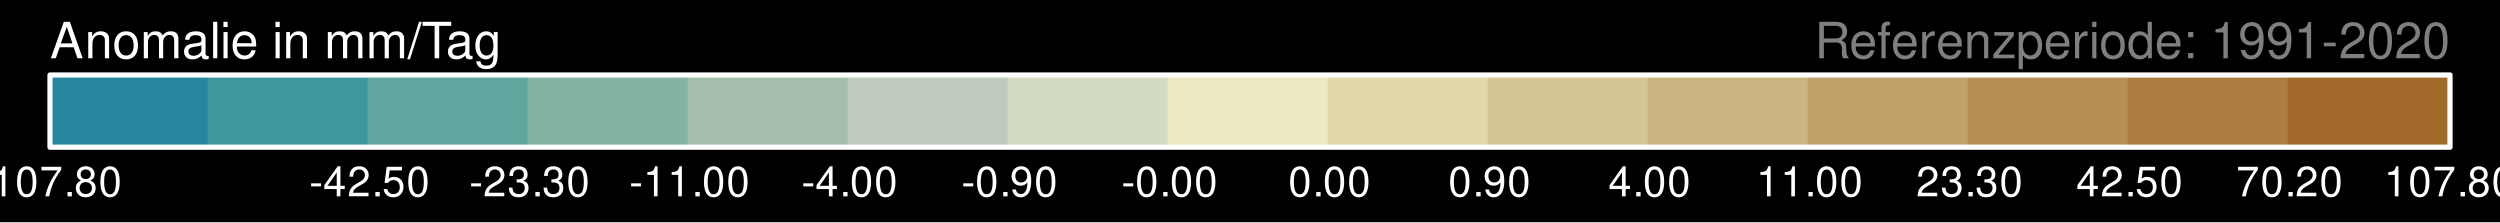
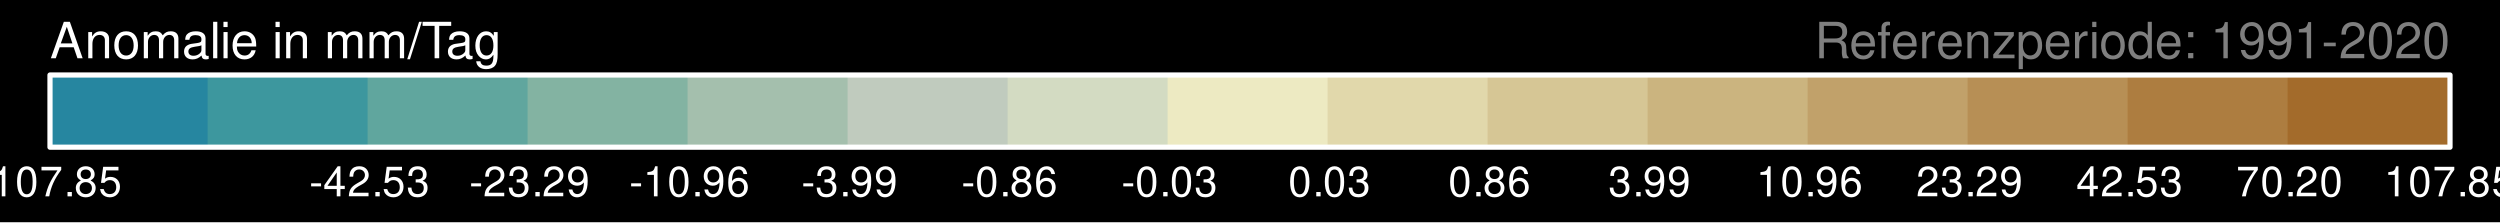
<svg xmlns="http://www.w3.org/2000/svg" xmlns:xlink="http://www.w3.org/1999/xlink" width="720pt" height="64pt" viewBox="0 0 720 64" version="1.1">
  <defs>
    <g>
      <symbol overflow="visible" id="glyph0-0">
        <path style="stroke:none;" d="" />
      </symbol>
      <symbol overflow="visible" id="glyph0-1">
        <path style="stroke:none;" d="M 3.406 -3.75 L 0.547 -3.75 L 0.547 -2.875 L 3.406 -2.875 Z M 3.406 -3.75 " />
      </symbol>
      <symbol overflow="visible" id="glyph0-2">
        <path style="stroke:none;" d="M 3.109 -6.188 L 3.109 0 L 4.156 0 L 4.156 -8.672 L 3.469 -8.672 C 3.094 -7.344 2.859 -7.156 1.219 -6.953 L 1.219 -6.188 Z M 3.109 -6.188 " />
      </symbol>
      <symbol overflow="visible" id="glyph0-3">
        <path style="stroke:none;" d="M 3.297 -8.672 C 2.516 -8.672 1.781 -8.312 1.344 -7.734 C 0.797 -6.953 0.516 -5.812 0.516 -4.203 C 0.516 -1.266 1.469 0.281 3.297 0.281 C 5.094 0.281 6.078 -1.266 6.078 -4.125 C 6.078 -5.812 5.812 -6.938 5.25 -7.734 C 4.812 -8.328 4.109 -8.672 3.297 -8.672 Z M 3.297 -7.734 C 4.438 -7.734 5 -6.578 5 -4.219 C 5 -1.75 4.453 -0.594 3.281 -0.594 C 2.156 -0.594 1.594 -1.797 1.594 -4.188 C 1.594 -6.578 2.156 -7.734 3.297 -7.734 Z M 3.297 -7.734 " />
      </symbol>
      <symbol overflow="visible" id="glyph0-4">
        <path style="stroke:none;" d="M 6.234 -8.516 L 0.547 -8.516 L 0.547 -7.469 L 5.141 -7.469 C 3.125 -4.578 2.297 -2.797 1.656 0 L 2.781 0 C 3.25 -2.719 4.312 -5.062 6.234 -7.625 Z M 6.234 -8.516 " />
      </symbol>
      <symbol overflow="visible" id="glyph0-5">
        <path style="stroke:none;" d="M 2.297 -1.25 L 1.047 -1.25 L 1.047 0 L 2.297 0 Z M 2.297 -1.25 " />
      </symbol>
      <symbol overflow="visible" id="glyph0-6">
        <path style="stroke:none;" d="M 4.688 -4.578 C 5.578 -5.109 5.859 -5.547 5.859 -6.359 C 5.859 -7.734 4.812 -8.672 3.297 -8.672 C 1.797 -8.672 0.75 -7.734 0.75 -6.375 C 0.75 -5.547 1.016 -5.125 1.891 -4.578 C 0.922 -4.078 0.438 -3.375 0.438 -2.406 C 0.438 -0.828 1.609 0.281 3.297 0.281 C 4.984 0.281 6.156 -0.828 6.156 -2.406 C 6.156 -3.375 5.672 -4.078 4.688 -4.578 Z M 3.297 -7.734 C 4.203 -7.734 4.781 -7.203 4.781 -6.344 C 4.781 -5.516 4.188 -4.984 3.297 -4.984 C 2.406 -4.984 1.828 -5.516 1.828 -6.359 C 1.828 -7.203 2.406 -7.734 3.297 -7.734 Z M 3.297 -4.094 C 4.359 -4.094 5.078 -3.391 5.078 -2.391 C 5.078 -1.344 4.375 -0.656 3.281 -0.656 C 2.25 -0.656 1.531 -1.375 1.531 -2.375 C 1.531 -3.406 2.234 -4.094 3.297 -4.094 Z M 3.297 -4.094 " />
      </symbol>
      <symbol overflow="visible" id="glyph0-7">
+         <path style="stroke:none;" d="M 5.719 -8.516 L 1.312 -8.516 L 0.688 -3.875 L 1.656 -3.875 C 2.141 -4.469 2.562 -4.672 3.234 -4.672 C 4.375 -4.672 5.078 -3.891 5.078 -2.625 C 5.078 -1.406 4.375 -0.656 3.219 -0.656 C 2.297 -0.656 1.734 -1.125 1.469 -2.094 L 0.422 -2.094 C 0.562 -1.391 0.688 -1.062 0.938 -0.75 C 1.422 -0.094 2.281 0.281 3.234 0.281 C 4.953 0.281 6.156 -0.969 6.156 -2.766 C 6.156 -4.453 5.047 -5.609 3.406 -5.609 C 2.812 -5.609 2.328 -5.453 1.844 -5.094 L 2.172 -7.469 L 5.719 -7.469 Z M 5.719 -8.516 " />
+       </symbol>
+       <symbol overflow="visible" id="glyph0-8">
        <path style="stroke:none;" d="M 3.922 -2.094 L 3.922 0 L 4.984 0 L 4.984 -2.094 L 6.234 -2.094 L 6.234 -3.047 L 4.984 -3.047 L 4.984 -8.672 L 4.203 -8.672 L 0.344 -3.219 L 0.344 -2.094 Z M 3.922 -3.047 L 1.266 -3.047 L 3.922 -6.875 Z M 3.922 -3.047 " />
      </symbol>
-       <symbol overflow="visible" id="glyph0-8">
+       <symbol overflow="visible" id="glyph0-9">
        <path style="stroke:none;" d="M 6.078 -1.047 L 1.594 -1.047 C 1.703 -1.766 2.094 -2.219 3.125 -2.859 L 4.328 -3.531 C 5.516 -4.188 6.125 -5.078 6.125 -6.141 C 6.125 -6.859 5.844 -7.531 5.344 -8 C 4.844 -8.453 4.219 -8.672 3.406 -8.672 C 2.328 -8.672 1.531 -8.297 1.062 -7.547 C 0.75 -7.094 0.625 -6.547 0.594 -5.672 L 1.656 -5.672 C 1.688 -6.266 1.766 -6.609 1.906 -6.906 C 2.188 -7.422 2.734 -7.75 3.375 -7.75 C 4.328 -7.75 5.047 -7.062 5.047 -6.125 C 5.047 -5.422 4.656 -4.828 3.906 -4.391 L 2.797 -3.75 C 1.016 -2.719 0.5 -1.906 0.406 -0.016 L 6.078 -0.016 Z M 6.078 -1.047 " />
-       </symbol>
-       <symbol overflow="visible" id="glyph0-9">
-         <path style="stroke:none;" d="M 5.719 -8.516 L 1.312 -8.516 L 0.688 -3.875 L 1.656 -3.875 C 2.141 -4.469 2.562 -4.672 3.234 -4.672 C 4.375 -4.672 5.078 -3.891 5.078 -2.625 C 5.078 -1.406 4.375 -0.656 3.219 -0.656 C 2.297 -0.656 1.734 -1.125 1.469 -2.094 L 0.422 -2.094 C 0.562 -1.391 0.688 -1.062 0.938 -0.75 C 1.422 -0.094 2.281 0.281 3.234 0.281 C 4.953 0.281 6.156 -0.969 6.156 -2.766 C 6.156 -4.453 5.047 -5.609 3.406 -5.609 C 2.812 -5.609 2.328 -5.453 1.844 -5.094 L 2.172 -7.469 L 5.719 -7.469 Z M 5.719 -8.516 " />
      </symbol>
      <symbol overflow="visible" id="glyph0-10">
        <path style="stroke:none;" d="M 2.656 -4 L 3.234 -4 C 4.375 -4 4.984 -3.453 4.984 -2.406 C 4.984 -1.312 4.328 -0.656 3.234 -0.656 C 2.078 -0.656 1.516 -1.25 1.438 -2.516 L 0.391 -2.516 C 0.438 -1.828 0.547 -1.375 0.75 -0.984 C 1.203 -0.141 2.031 0.281 3.188 0.281 C 4.938 0.281 6.078 -0.781 6.078 -2.422 C 6.078 -3.531 5.656 -4.125 4.625 -4.484 C 5.422 -4.812 5.812 -5.406 5.812 -6.281 C 5.812 -7.781 4.844 -8.672 3.234 -8.672 C 1.516 -8.672 0.594 -7.719 0.562 -5.875 L 1.625 -5.875 C 1.625 -6.406 1.688 -6.703 1.812 -6.969 C 2.047 -7.469 2.578 -7.75 3.234 -7.75 C 4.172 -7.75 4.734 -7.188 4.734 -6.25 C 4.734 -5.641 4.531 -5.266 4.062 -5.062 C 3.766 -4.938 3.391 -4.891 2.656 -4.891 Z M 2.656 -4 " />
      </symbol>
      <symbol overflow="visible" id="glyph0-11">
        <path style="stroke:none;" d="M 0.641 -1.984 C 0.844 -0.562 1.75 0.281 3.047 0.281 C 4 0.281 4.844 -0.188 5.344 -0.953 C 5.875 -1.812 6.109 -2.875 6.109 -4.438 C 6.109 -5.906 5.891 -6.828 5.391 -7.594 C 4.922 -8.297 4.172 -8.672 3.234 -8.672 C 1.625 -8.672 0.453 -7.469 0.453 -5.781 C 0.453 -4.188 1.531 -3.062 3.078 -3.062 C 3.875 -3.062 4.469 -3.344 5.016 -4.016 C 5 -1.844 4.328 -0.656 3.125 -0.656 C 2.375 -0.656 1.859 -1.141 1.688 -1.984 Z M 3.234 -7.75 C 4.219 -7.75 4.953 -6.922 4.953 -5.812 C 4.953 -4.734 4.234 -4 3.188 -4 C 2.172 -4 1.531 -4.719 1.531 -5.875 C 1.531 -6.953 2.25 -7.75 3.234 -7.75 Z M 3.234 -7.75 " />
+       </symbol>
+       <symbol overflow="visible" id="glyph0-12">
+         <path style="stroke:none;" d="M 5.969 -6.422 C 5.766 -7.844 4.859 -8.672 3.562 -8.672 C 2.625 -8.672 1.781 -8.219 1.281 -7.438 C 0.75 -6.594 0.516 -5.531 0.516 -3.953 C 0.516 -2.5 0.719 -1.578 1.234 -0.797 C 1.688 -0.094 2.438 0.281 3.375 0.281 C 4.984 0.281 6.156 -0.938 6.156 -2.625 C 6.156 -4.219 5.078 -5.359 3.547 -5.359 C 2.719 -5.359 2.047 -5.047 1.594 -4.406 C 1.609 -6.547 2.281 -7.734 3.484 -7.734 C 4.234 -7.734 4.75 -7.266 4.922 -6.422 Z M 3.422 -4.422 C 4.438 -4.422 5.078 -3.703 5.078 -2.547 C 5.078 -1.453 4.359 -0.656 3.391 -0.656 C 2.406 -0.656 1.656 -1.484 1.656 -2.594 C 1.656 -3.672 2.375 -4.422 3.422 -4.422 Z M 3.422 -4.422 " />
      </symbol>
      <symbol overflow="visible" id="glyph1-0">
        <path style="stroke:none;" d="" />
      </symbol>
      <symbol overflow="visible" id="glyph1-1">
        <path style="stroke:none;" d="M 6.828 -3.156 L 7.906 0 L 9.406 0 L 5.719 -10.5 L 3.984 -10.5 L 0.25 0 L 1.672 0 L 2.781 -3.156 Z M 6.453 -4.281 L 3.109 -4.281 L 4.844 -9.062 Z M 6.453 -4.281 " />
      </symbol>
      <symbol overflow="visible" id="glyph1-2">
        <path style="stroke:none;" d="M 1.016 -7.547 L 1.016 0 L 2.219 0 L 2.219 -4.156 C 2.219 -5.703 3.031 -6.719 4.266 -6.719 C 5.219 -6.719 5.812 -6.141 5.812 -5.234 L 5.812 0 L 7.016 0 L 7.016 -5.703 C 7.016 -6.953 6.078 -7.766 4.625 -7.766 C 3.5 -7.766 2.781 -7.328 2.125 -6.281 L 2.125 -7.547 Z M 1.016 -7.547 " />
      </symbol>
      <symbol overflow="visible" id="glyph1-3">
        <path style="stroke:none;" d="M 3.922 -7.766 C 1.781 -7.766 0.516 -6.25 0.516 -3.719 C 0.516 -1.172 1.781 0.328 3.938 0.328 C 6.062 0.328 7.344 -1.188 7.344 -3.656 C 7.344 -6.281 6.109 -7.766 3.922 -7.766 Z M 3.938 -6.656 C 5.281 -6.656 6.094 -5.547 6.094 -3.672 C 6.094 -1.891 5.266 -0.781 3.938 -0.781 C 2.594 -0.781 1.766 -1.891 1.766 -3.719 C 1.766 -5.547 2.594 -6.656 3.938 -6.656 Z M 3.938 -6.656 " />
      </symbol>
      <symbol overflow="visible" id="glyph1-4">
        <path style="stroke:none;" d="M 1.016 -7.547 L 1.016 0 L 2.219 0 L 2.219 -4.734 C 2.219 -5.828 3.016 -6.719 3.984 -6.719 C 4.891 -6.719 5.391 -6.172 5.391 -5.203 L 5.391 0 L 6.594 0 L 6.594 -4.734 C 6.594 -5.828 7.391 -6.719 8.375 -6.719 C 9.25 -6.719 9.766 -6.156 9.766 -5.203 L 9.766 0 L 10.984 0 L 10.984 -5.656 C 10.984 -7.016 10.203 -7.766 8.781 -7.766 C 7.781 -7.766 7.172 -7.469 6.469 -6.609 C 6.016 -7.422 5.422 -7.766 4.438 -7.766 C 3.422 -7.766 2.75 -7.391 2.125 -6.484 L 2.125 -7.547 Z M 1.016 -7.547 " />
      </symbol>
      <symbol overflow="visible" id="glyph1-5">
        <path style="stroke:none;" d="M 7.703 -0.703 C 7.578 -0.672 7.516 -0.672 7.453 -0.672 C 7.031 -0.672 6.797 -0.891 6.797 -1.266 L 6.797 -5.703 C 6.797 -7.047 5.812 -7.766 3.969 -7.766 C 2.859 -7.766 1.969 -7.453 1.453 -6.891 C 1.109 -6.5 0.969 -6.062 0.938 -5.312 L 2.141 -5.312 C 2.25 -6.234 2.797 -6.656 3.922 -6.656 C 5.016 -6.656 5.609 -6.25 5.609 -5.531 L 5.609 -5.219 C 5.594 -4.703 5.328 -4.516 4.344 -4.375 C 2.656 -4.156 2.391 -4.109 1.938 -3.922 C 1.047 -3.547 0.609 -2.875 0.609 -1.906 C 0.609 -0.531 1.562 0.328 3.078 0.328 C 4.031 0.328 4.797 0 5.641 -0.781 C 5.734 0 6.109 0.328 6.891 0.328 C 7.141 0.328 7.297 0.297 7.703 0.203 Z M 5.609 -2.375 C 5.609 -1.969 5.484 -1.734 5.125 -1.391 C 4.641 -0.953 4.047 -0.719 3.344 -0.719 C 2.406 -0.719 1.859 -1.172 1.859 -1.938 C 1.859 -2.719 2.375 -3.125 3.672 -3.312 C 4.953 -3.484 5.203 -3.547 5.609 -3.734 Z M 5.609 -2.375 " />
      </symbol>
      <symbol overflow="visible" id="glyph1-6">
        <path style="stroke:none;" d="M 2.188 -10.5 L 0.984 -10.5 L 0.984 0 L 2.188 0 Z M 2.188 -10.5 " />
      </symbol>
      <symbol overflow="visible" id="glyph1-7">
        <path style="stroke:none;" d="M 2.156 -7.547 L 0.969 -7.547 L 0.969 0 L 2.156 0 Z M 2.156 -10.5 L 0.953 -10.5 L 0.953 -8.984 L 2.156 -8.984 Z M 2.156 -10.5 " />
      </symbol>
      <symbol overflow="visible" id="glyph1-8">
        <path style="stroke:none;" d="M 7.391 -3.375 C 7.391 -4.531 7.297 -5.219 7.094 -5.781 C 6.594 -7.016 5.453 -7.766 4.031 -7.766 C 1.938 -7.766 0.578 -6.172 0.578 -3.672 C 0.578 -1.188 1.875 0.328 4 0.328 C 5.734 0.328 6.922 -0.641 7.234 -2.297 L 6.016 -2.297 C 5.688 -1.297 5.016 -0.781 4.047 -0.781 C 3.281 -0.781 2.641 -1.125 2.234 -1.75 C 1.938 -2.188 1.844 -2.625 1.828 -3.375 Z M 1.859 -4.344 C 1.953 -5.75 2.812 -6.656 4.016 -6.656 C 5.25 -6.656 6.094 -5.703 6.094 -4.344 Z M 1.859 -4.344 " />
      </symbol>
      <symbol overflow="visible" id="glyph1-9">
        <path style="stroke:none;" d="" />
      </symbol>
      <symbol overflow="visible" id="glyph1-10">
        <path style="stroke:none;" d="M 3.297 -10.5 L -0.109 0.281 L 0.672 0.281 L 4.094 -10.5 Z M 3.297 -10.5 " />
      </symbol>
      <symbol overflow="visible" id="glyph1-11">
        <path style="stroke:none;" d="M 5.094 -9.328 L 8.547 -9.328 L 8.547 -10.5 L 0.297 -10.5 L 0.297 -9.328 L 3.766 -9.328 L 3.766 0 L 5.094 0 Z M 5.094 -9.328 " />
      </symbol>
      <symbol overflow="visible" id="glyph1-12">
        <path style="stroke:none;" d="M 5.812 -7.547 L 5.812 -6.453 C 5.219 -7.359 4.547 -7.766 3.594 -7.766 C 1.766 -7.766 0.5 -6.062 0.5 -3.641 C 0.5 -2.375 0.812 -1.453 1.453 -0.688 C 2.016 -0.031 2.734 0.328 3.516 0.328 C 4.422 0.328 5.078 -0.078 5.703 -1.016 L 5.703 -0.641 C 5.703 1.391 5.141 2.125 3.641 2.125 C 2.625 2.125 2.094 1.734 1.969 0.859 L 0.75 0.859 C 0.859 2.266 1.969 3.141 3.609 3.141 C 4.719 3.141 5.641 2.781 6.141 2.172 C 6.719 1.469 6.922 0.531 6.922 -1.234 L 6.922 -7.547 Z M 3.719 -6.656 C 4.984 -6.656 5.703 -5.594 5.703 -3.672 C 5.703 -1.844 4.969 -0.781 3.719 -0.781 C 2.484 -0.781 1.75 -1.859 1.75 -3.719 C 1.75 -5.562 2.484 -6.656 3.719 -6.656 Z M 3.719 -6.656 " />
      </symbol>
      <symbol overflow="visible" id="glyph1-13">
        <path style="stroke:none;" d="M 2.672 -4.531 L 6.141 -4.531 C 7.328 -4.531 7.859 -3.953 7.859 -2.656 L 7.844 -1.719 C 7.844 -1.062 7.969 -0.438 8.156 0 L 9.781 0 L 9.781 -0.328 C 9.281 -0.672 9.172 -1.047 9.141 -2.453 C 9.141 -4.172 8.859 -4.703 7.719 -5.188 C 8.906 -5.781 9.375 -6.484 9.375 -7.688 C 9.375 -9.516 8.25 -10.5 6.188 -10.5 L 1.344 -10.5 L 1.344 0 L 2.672 0 Z M 2.672 -5.703 L 2.672 -9.328 L 5.922 -9.328 C 6.672 -9.328 7.109 -9.203 7.438 -8.922 C 7.797 -8.609 7.984 -8.141 7.984 -7.516 C 7.984 -6.266 7.344 -5.703 5.922 -5.703 Z M 2.672 -5.703 " />
      </symbol>
      <symbol overflow="visible" id="glyph1-14">
        <path style="stroke:none;" d="M 3.719 -7.547 L 2.469 -7.547 L 2.469 -8.734 C 2.469 -9.234 2.734 -9.5 3.297 -9.5 C 3.406 -9.5 3.438 -9.5 3.719 -9.484 L 3.719 -10.469 C 3.438 -10.531 3.281 -10.547 3.047 -10.547 C 1.938 -10.547 1.266 -9.906 1.266 -8.828 L 1.266 -7.547 L 0.266 -7.547 L 0.266 -6.562 L 1.266 -6.562 L 1.266 0 L 2.469 0 L 2.469 -6.562 L 3.719 -6.562 Z M 3.719 -7.547 " />
      </symbol>
      <symbol overflow="visible" id="glyph1-15">
        <path style="stroke:none;" d="M 1 -7.547 L 1 0 L 2.203 0 L 2.203 -3.922 C 2.219 -5.734 2.969 -6.547 4.625 -6.5 L 4.625 -7.719 C 4.422 -7.75 4.312 -7.766 4.156 -7.766 C 3.391 -7.766 2.797 -7.297 2.109 -6.188 L 2.109 -7.547 Z M 1 -7.547 " />
      </symbol>
      <symbol overflow="visible" id="glyph1-16">
        <path style="stroke:none;" d="M 6.375 -7.547 L 0.75 -7.547 L 0.75 -6.5 L 4.953 -6.5 L 0.453 -1.078 L 0.453 0 L 6.578 0 L 6.578 -1.047 L 1.906 -1.047 L 6.375 -6.484 Z M 6.375 -7.547 " />
      </symbol>
      <symbol overflow="visible" id="glyph1-17">
        <path style="stroke:none;" d="M 0.781 3.141 L 1.984 3.141 L 1.984 -0.797 C 2.625 -0.016 3.328 0.328 4.312 0.328 C 6.266 0.328 7.531 -1.234 7.531 -3.641 C 7.531 -6.188 6.297 -7.766 4.297 -7.766 C 3.266 -7.766 2.453 -7.297 1.891 -6.406 L 1.891 -7.547 L 0.781 -7.547 Z M 4.094 -6.641 C 5.422 -6.641 6.281 -5.469 6.281 -3.672 C 6.281 -1.953 5.406 -0.797 4.094 -0.797 C 2.812 -0.797 1.984 -1.938 1.984 -3.719 C 1.984 -5.484 2.812 -6.641 4.094 -6.641 Z M 4.094 -6.641 " />
      </symbol>
      <symbol overflow="visible" id="glyph1-18">
        <path style="stroke:none;" d="M 7.125 -10.5 L 5.938 -10.5 L 5.938 -6.594 C 5.438 -7.359 4.625 -7.766 3.609 -7.766 C 1.656 -7.766 0.375 -6.188 0.375 -3.781 C 0.375 -1.234 1.609 0.328 3.656 0.328 C 4.703 0.328 5.422 -0.062 6.062 -1 L 6.062 0 L 7.125 0 Z M 3.812 -6.641 C 5.109 -6.641 5.938 -5.5 5.938 -3.688 C 5.938 -1.938 5.094 -0.797 3.828 -0.797 C 2.5 -0.797 1.625 -1.953 1.625 -3.719 C 1.625 -5.469 2.5 -6.641 3.812 -6.641 Z M 3.812 -6.641 " />
      </symbol>
      <symbol overflow="visible" id="glyph1-19">
        <path style="stroke:none;" d="M 3.078 -1.5 L 1.578 -1.5 L 1.578 0 L 3.078 0 Z M 3.078 -7.547 L 1.578 -7.547 L 1.578 -6.047 L 3.078 -6.047 Z M 3.078 -7.547 " />
      </symbol>
      <symbol overflow="visible" id="glyph1-20">
        <path style="stroke:none;" d="M 3.734 -7.422 L 3.734 0 L 5 0 L 5 -10.422 L 4.156 -10.422 C 3.719 -8.812 3.422 -8.594 1.469 -8.344 L 1.469 -7.422 Z M 3.734 -7.422 " />
      </symbol>
      <symbol overflow="visible" id="glyph1-21">
        <path style="stroke:none;" d="M 0.766 -2.375 C 1.016 -0.672 2.109 0.328 3.656 0.328 C 4.797 0.328 5.812 -0.219 6.406 -1.156 C 7.047 -2.172 7.328 -3.438 7.328 -5.328 C 7.328 -7.094 7.078 -8.203 6.469 -9.125 C 5.906 -9.969 5.016 -10.422 3.891 -10.422 C 1.938 -10.422 0.547 -8.953 0.547 -6.938 C 0.547 -5.031 1.844 -3.672 3.688 -3.672 C 4.656 -3.672 5.375 -4.016 6.016 -4.812 C 6 -2.219 5.203 -0.797 3.75 -0.797 C 2.859 -0.797 2.234 -1.375 2.031 -2.375 Z M 3.875 -9.312 C 5.062 -9.312 5.953 -8.312 5.953 -6.969 C 5.953 -5.688 5.078 -4.797 3.828 -4.797 C 2.609 -4.797 1.844 -5.656 1.844 -7.047 C 1.844 -8.359 2.688 -9.312 3.875 -9.312 Z M 3.875 -9.312 " />
      </symbol>
      <symbol overflow="visible" id="glyph1-22">
        <path style="stroke:none;" d="M 4.094 -4.5 L 0.656 -4.5 L 0.656 -3.453 L 4.094 -3.453 Z M 4.094 -4.5 " />
      </symbol>
      <symbol overflow="visible" id="glyph1-23">
        <path style="stroke:none;" d="M 7.297 -1.25 L 1.922 -1.25 C 2.047 -2.125 2.5 -2.672 3.766 -3.422 L 5.203 -4.234 C 6.625 -5.031 7.359 -6.094 7.359 -7.375 C 7.359 -8.234 7.016 -9.047 6.406 -9.609 C 5.812 -10.156 5.062 -10.422 4.094 -10.422 C 2.797 -10.422 1.828 -9.953 1.266 -9.062 C 0.906 -8.516 0.75 -7.859 0.719 -6.812 L 1.984 -6.812 C 2.031 -7.516 2.125 -7.938 2.297 -8.281 C 2.625 -8.922 3.281 -9.312 4.047 -9.312 C 5.203 -9.312 6.062 -8.469 6.062 -7.344 C 6.062 -6.516 5.594 -5.797 4.688 -5.266 L 3.359 -4.5 C 1.219 -3.266 0.609 -2.297 0.484 -0.016 L 7.297 -0.016 Z M 7.297 -1.25 " />
      </symbol>
      <symbol overflow="visible" id="glyph1-24">
        <path style="stroke:none;" d="M 3.969 -10.422 C 3.016 -10.422 2.141 -9.984 1.609 -9.281 C 0.953 -8.359 0.625 -6.969 0.625 -5.047 C 0.625 -1.531 1.766 0.328 3.969 0.328 C 6.125 0.328 7.297 -1.531 7.297 -4.953 C 7.297 -6.969 6.984 -8.328 6.312 -9.281 C 5.781 -10 4.922 -10.422 3.969 -10.422 Z M 3.969 -9.297 C 5.328 -9.297 6 -7.891 6 -5.078 C 6 -2.109 5.344 -0.719 3.938 -0.719 C 2.594 -0.719 1.922 -2.156 1.922 -5.031 C 1.922 -7.891 2.594 -9.297 3.969 -9.297 Z M 3.969 -9.297 " />
      </symbol>
    </g>
    <clipPath id="clip1">
      <path d="M 14.398 21.602 L 705.598 21.602 L 705.598 42.402 L 14.398 42.402 Z M 14.398 21.602 " />
    </clipPath>
    <clipPath id="clip2">
      <path d="M 14.398 21.602 L 62 21.602 L 62 42.402 L 14.398 42.402 Z M 14.398 21.602 " />
    </clipPath>
    <clipPath id="clip3">
      <path d="M 59 21.602 L 108 21.602 L 108 42.402 L 59 42.402 Z M 59 21.602 " />
    </clipPath>
    <clipPath id="clip4">
      <path d="M 105 21.602 L 154 21.602 L 154 42.402 L 105 42.402 Z M 105 21.602 " />
    </clipPath>
    <clipPath id="clip5">
      <path d="M 151 21.602 L 200 21.602 L 200 42.402 L 151 42.402 Z M 151 21.602 " />
    </clipPath>
    <clipPath id="clip6">
      <path d="M 198 21.602 L 246 21.602 L 246 42.402 L 198 42.402 Z M 198 21.602 " />
    </clipPath>
    <clipPath id="clip7">
      <path d="M 244 21.602 L 292 21.602 L 292 42.402 L 244 42.402 Z M 244 21.602 " />
    </clipPath>
    <clipPath id="clip8">
      <path d="M 290 21.602 L 338 21.602 L 338 42.402 L 290 42.402 Z M 290 21.602 " />
    </clipPath>
    <clipPath id="clip9">
      <path d="M 336 21.602 L 384 21.602 L 384 42.402 L 336 42.402 Z M 336 21.602 " />
    </clipPath>
    <clipPath id="clip10">
      <path d="M 382 21.602 L 430 21.602 L 430 42.402 L 382 42.402 Z M 382 21.602 " />
    </clipPath>
    <clipPath id="clip11">
      <path d="M 428 21.602 L 476 21.602 L 476 42.402 L 428 42.402 Z M 428 21.602 " />
    </clipPath>
    <clipPath id="clip12">
      <path d="M 474 21.602 L 522 21.602 L 522 42.402 L 474 42.402 Z M 474 21.602 " />
    </clipPath>
    <clipPath id="clip13">
      <path d="M 520 21.602 L 569 21.602 L 569 42.402 L 520 42.402 Z M 520 21.602 " />
    </clipPath>
    <clipPath id="clip14">
      <path d="M 566 21.602 L 615 21.602 L 615 42.402 L 566 42.402 Z M 566 21.602 " />
    </clipPath>
    <clipPath id="clip15">
      <path d="M 612 21.602 L 661 21.602 L 661 42.402 L 612 42.402 Z M 612 21.602 " />
    </clipPath>
    <clipPath id="clip16">
      <path d="M 658 21.602 L 705.598 21.602 L 705.598 42.402 L 658 42.402 Z M 658 21.602 " />
    </clipPath>
  </defs>
  <g id="surface6">
    <rect x="0" y="0" width="720" height="64" style="fill:rgb(0%,0%,0%);fill-opacity:1;stroke:none;" />
    <g clip-path="url(#clip1)" clip-rule="nonzero">
      <path style="fill:none;stroke-width:0.75;stroke-linecap:round;stroke-linejoin:round;stroke:rgb(0%,0%,0%);stroke-opacity:1;stroke-miterlimit:10;" d="M 14.398 42.398 L 705.602 21.602 " />
    </g>
    <g clip-path="url(#clip2)" clip-rule="nonzero">
      <path style=" stroke:none;fill-rule:nonzero;fill:rgb(14.902%,52.549%,62.745%);fill-opacity:1;" d="M 13.707 42.398 L 61.168 42.398 L 61.168 21.598 L 13.707 21.598 Z M 13.707 42.398 " />
    </g>
    <g clip-path="url(#clip3)" clip-rule="nonzero">
      <path style=" stroke:none;fill-rule:nonzero;fill:rgb(23.922%,59.216%,61.961%);fill-opacity:1;" d="M 59.789 42.398 L 107.25 42.398 L 107.25 21.598 L 59.789 21.598 Z M 59.789 42.398 " />
    </g>
    <g clip-path="url(#clip4)" clip-rule="nonzero">
      <path style=" stroke:none;fill-rule:nonzero;fill:rgb(37.647%,65.098%,61.961%);fill-opacity:1;" d="M 105.867 42.398 L 153.328 42.398 L 153.328 21.598 L 105.867 21.598 Z M 105.867 42.398 " />
    </g>
    <g clip-path="url(#clip5)" clip-rule="nonzero">
      <path style=" stroke:none;fill-rule:nonzero;fill:rgb(51.373%,70.196%,63.529%);fill-opacity:1;" d="M 151.949 42.398 L 199.41 42.398 L 199.41 21.598 L 151.949 21.598 Z M 151.949 42.398 " />
    </g>
    <g clip-path="url(#clip6)" clip-rule="nonzero">
      <path style=" stroke:none;fill-rule:nonzero;fill:rgb(64.314%,74.902%,67.843%);fill-opacity:1;" d="M 198.027 42.398 L 245.488 42.398 L 245.488 21.598 L 198.027 21.598 Z M 198.027 42.398 " />
    </g>
    <g clip-path="url(#clip7)" clip-rule="nonzero">
      <path style=" stroke:none;fill-rule:nonzero;fill:rgb(75.294%,79.608%,74.51%);fill-opacity:1;" d="M 244.109 42.398 L 291.57 42.398 L 291.57 21.598 L 244.109 21.598 Z M 244.109 42.398 " />
    </g>
    <g clip-path="url(#clip8)" clip-rule="nonzero">
      <path style=" stroke:none;fill-rule:nonzero;fill:rgb(82.745%,85.882%,76.078%);fill-opacity:1;" d="M 290.188 42.398 L 337.648 42.398 L 337.648 21.598 L 290.188 21.598 Z M 290.188 42.398 " />
    </g>
    <g clip-path="url(#clip9)" clip-rule="nonzero">
      <path style=" stroke:none;fill-rule:nonzero;fill:rgb(92.941%,91.765%,76.078%);fill-opacity:1;" d="M 336.27 42.398 L 383.73 42.398 L 383.73 21.598 L 336.27 21.598 Z M 336.27 42.398 " />
    </g>
    <g clip-path="url(#clip10)" clip-rule="nonzero">
      <path style=" stroke:none;fill-rule:nonzero;fill:rgb(88.235%,84.706%,67.059%);fill-opacity:1;" d="M 382.348 42.398 L 429.809 42.398 L 429.809 21.598 L 382.348 21.598 Z M 382.348 42.398 " />
    </g>
    <g clip-path="url(#clip11)" clip-rule="nonzero">
      <path style=" stroke:none;fill-rule:nonzero;fill:rgb(83.922%,77.647%,58.431%);fill-opacity:1;" d="M 428.43 42.398 L 475.891 42.398 L 475.891 21.598 L 428.43 21.598 Z M 428.43 42.398 " />
    </g>
    <g clip-path="url(#clip12)" clip-rule="nonzero">
      <path style=" stroke:none;fill-rule:nonzero;fill:rgb(79.608%,70.588%,49.804%);fill-opacity:1;" d="M 474.508 42.398 L 521.969 42.398 L 521.969 21.598 L 474.508 21.598 Z M 474.508 42.398 " />
    </g>
    <g clip-path="url(#clip13)" clip-rule="nonzero">
      <path style=" stroke:none;fill-rule:nonzero;fill:rgb(75.686%,63.137%,41.569%);fill-opacity:1;" d="M 520.59 42.398 L 568.051 42.398 L 568.051 21.598 L 520.59 21.598 Z M 520.59 42.398 " />
    </g>
    <g clip-path="url(#clip14)" clip-rule="nonzero">
      <path style=" stroke:none;fill-rule:nonzero;fill:rgb(71.765%,56.078%,33.333%);fill-opacity:1;" d="M 566.668 42.398 L 614.129 42.398 L 614.129 21.598 L 566.668 21.598 Z M 566.668 42.398 " />
    </g>
    <g clip-path="url(#clip15)" clip-rule="nonzero">
      <path style=" stroke:none;fill-rule:nonzero;fill:rgb(67.843%,49.02%,25.098%);fill-opacity:1;" d="M 612.75 42.398 L 660.211 42.398 L 660.211 21.598 L 612.75 21.598 Z M 612.75 42.398 " />
    </g>
    <g clip-path="url(#clip16)" clip-rule="nonzero">
      <path style=" stroke:none;fill-rule:nonzero;fill:rgb(63.922%,41.961%,16.863%);fill-opacity:1;" d="M 658.828 42.398 L 706.289 42.398 L 706.289 21.598 L 658.828 21.598 Z M 658.828 42.398 " />
    </g>
    <g style="fill:rgb(100%,100%,100%);fill-opacity:1;">
      <use xlink:href="#glyph0-1" x="-6.602" y="56.549" />
      <use xlink:href="#glyph0-2" x="-2.602" y="56.549" />
      <use xlink:href="#glyph0-3" x="4.398" y="56.549" />
      <use xlink:href="#glyph0-4" x="11.398" y="56.549" />
      <use xlink:href="#glyph0-5" x="18.398" y="56.549" />
      <use xlink:href="#glyph0-6" x="21.398" y="56.549" />
-       <use xlink:href="#glyph0-3" x="28.398" y="56.549" />
+       <use xlink:href="#glyph0-7" x="28.398" y="56.549" />
    </g>
    <g style="fill:rgb(100%,100%,100%);fill-opacity:1;">
      <use xlink:href="#glyph0-1" x="89.059" y="56.549" />
-       <use xlink:href="#glyph0-7" x="93.059" y="56.549" />
-       <use xlink:href="#glyph0-8" x="100.059" y="56.549" />
+       <use xlink:href="#glyph0-8" x="93.059" y="56.549" />
+       <use xlink:href="#glyph0-9" x="100.059" y="56.549" />
      <use xlink:href="#glyph0-5" x="107.059" y="56.549" />
-       <use xlink:href="#glyph0-9" x="110.059" y="56.549" />
-       <use xlink:href="#glyph0-3" x="117.059" y="56.549" />
+       <use xlink:href="#glyph0-7" x="110.059" y="56.549" />
+       <use xlink:href="#glyph0-10" x="117.059" y="56.549" />
    </g>
    <g style="fill:rgb(100%,100%,100%);fill-opacity:1;">
      <use xlink:href="#glyph0-1" x="135.141" y="56.549" />
-       <use xlink:href="#glyph0-8" x="139.141" y="56.549" />
+       <use xlink:href="#glyph0-9" x="139.141" y="56.549" />
      <use xlink:href="#glyph0-10" x="146.141" y="56.549" />
      <use xlink:href="#glyph0-5" x="153.141" y="56.549" />
-       <use xlink:href="#glyph0-10" x="156.141" y="56.549" />
-       <use xlink:href="#glyph0-3" x="163.141" y="56.549" />
+       <use xlink:href="#glyph0-9" x="156.141" y="56.549" />
+       <use xlink:href="#glyph0-11" x="163.141" y="56.549" />
    </g>
    <g style="fill:rgb(100%,100%,100%);fill-opacity:1;">
      <use xlink:href="#glyph0-1" x="181.219" y="56.549" />
      <use xlink:href="#glyph0-2" x="185.219" y="56.549" />
-       <use xlink:href="#glyph0-2" x="192.219" y="56.549" />
+       <use xlink:href="#glyph0-3" x="192.219" y="56.549" />
      <use xlink:href="#glyph0-5" x="199.219" y="56.549" />
-       <use xlink:href="#glyph0-3" x="202.219" y="56.549" />
-       <use xlink:href="#glyph0-3" x="209.219" y="56.549" />
+       <use xlink:href="#glyph0-11" x="202.219" y="56.549" />
+       <use xlink:href="#glyph0-12" x="209.219" y="56.549" />
    </g>
    <g style="fill:rgb(100%,100%,100%);fill-opacity:1;">
      <use xlink:href="#glyph0-1" x="230.801" y="56.549" />
-       <use xlink:href="#glyph0-7" x="234.801" y="56.549" />
+       <use xlink:href="#glyph0-10" x="234.801" y="56.549" />
      <use xlink:href="#glyph0-5" x="241.801" y="56.549" />
-       <use xlink:href="#glyph0-3" x="244.801" y="56.549" />
-       <use xlink:href="#glyph0-3" x="251.801" y="56.549" />
+       <use xlink:href="#glyph0-11" x="244.801" y="56.549" />
+       <use xlink:href="#glyph0-11" x="251.801" y="56.549" />
    </g>
    <g style="fill:rgb(100%,100%,100%);fill-opacity:1;">
      <use xlink:href="#glyph0-1" x="276.879" y="56.549" />
      <use xlink:href="#glyph0-3" x="280.879" y="56.549" />
      <use xlink:href="#glyph0-5" x="287.879" y="56.549" />
-       <use xlink:href="#glyph0-11" x="290.879" y="56.549" />
-       <use xlink:href="#glyph0-3" x="297.879" y="56.549" />
+       <use xlink:href="#glyph0-6" x="290.879" y="56.549" />
+       <use xlink:href="#glyph0-12" x="297.879" y="56.549" />
    </g>
    <g style="fill:rgb(100%,100%,100%);fill-opacity:1;">
      <use xlink:href="#glyph0-1" x="322.961" y="56.549" />
      <use xlink:href="#glyph0-3" x="326.961" y="56.549" />
      <use xlink:href="#glyph0-5" x="333.961" y="56.549" />
      <use xlink:href="#glyph0-3" x="336.961" y="56.549" />
-       <use xlink:href="#glyph0-3" x="343.961" y="56.549" />
+       <use xlink:href="#glyph0-10" x="343.961" y="56.549" />
    </g>
    <g style="fill:rgb(100%,100%,100%);fill-opacity:1;">
      <use xlink:href="#glyph0-3" x="371.039" y="56.549" />
      <use xlink:href="#glyph0-5" x="378.039" y="56.549" />
      <use xlink:href="#glyph0-3" x="381.039" y="56.549" />
-       <use xlink:href="#glyph0-3" x="388.039" y="56.549" />
+       <use xlink:href="#glyph0-10" x="388.039" y="56.549" />
    </g>
    <g style="fill:rgb(100%,100%,100%);fill-opacity:1;">
      <use xlink:href="#glyph0-3" x="417.121" y="56.549" />
      <use xlink:href="#glyph0-5" x="424.121" y="56.549" />
-       <use xlink:href="#glyph0-11" x="427.121" y="56.549" />
-       <use xlink:href="#glyph0-3" x="434.121" y="56.549" />
-     </g>
-     <g style="fill:rgb(100%,100%,100%);fill-opacity:1;">
-       <use xlink:href="#glyph0-7" x="463.199" y="56.549" />
+       <use xlink:href="#glyph0-6" x="427.121" y="56.549" />
+       <use xlink:href="#glyph0-12" x="434.121" y="56.549" />
+     </g>
+     <g style="fill:rgb(100%,100%,100%);fill-opacity:1;">
+       <use xlink:href="#glyph0-10" x="463.199" y="56.549" />
      <use xlink:href="#glyph0-5" x="470.199" y="56.549" />
-       <use xlink:href="#glyph0-3" x="473.199" y="56.549" />
-       <use xlink:href="#glyph0-3" x="480.199" y="56.549" />
+       <use xlink:href="#glyph0-11" x="473.199" y="56.549" />
+       <use xlink:href="#glyph0-11" x="480.199" y="56.549" />
    </g>
    <g style="fill:rgb(100%,100%,100%);fill-opacity:1;">
      <use xlink:href="#glyph0-2" x="505.781" y="56.549" />
-       <use xlink:href="#glyph0-2" x="512.781" y="56.549" />
+       <use xlink:href="#glyph0-3" x="512.781" y="56.549" />
      <use xlink:href="#glyph0-5" x="519.781" y="56.549" />
-       <use xlink:href="#glyph0-3" x="522.781" y="56.549" />
-       <use xlink:href="#glyph0-3" x="529.781" y="56.549" />
-     </g>
-     <g style="fill:rgb(100%,100%,100%);fill-opacity:1;">
-       <use xlink:href="#glyph0-8" x="551.859" y="56.549" />
+       <use xlink:href="#glyph0-11" x="522.781" y="56.549" />
+       <use xlink:href="#glyph0-12" x="529.781" y="56.549" />
+     </g>
+     <g style="fill:rgb(100%,100%,100%);fill-opacity:1;">
+       <use xlink:href="#glyph0-9" x="551.859" y="56.549" />
      <use xlink:href="#glyph0-10" x="558.859" y="56.549" />
      <use xlink:href="#glyph0-5" x="565.859" y="56.549" />
-       <use xlink:href="#glyph0-10" x="568.859" y="56.549" />
-       <use xlink:href="#glyph0-3" x="575.859" y="56.549" />
-     </g>
-     <g style="fill:rgb(100%,100%,100%);fill-opacity:1;">
-       <use xlink:href="#glyph0-7" x="597.941" y="56.549" />
-       <use xlink:href="#glyph0-8" x="604.941" y="56.549" />
+       <use xlink:href="#glyph0-9" x="568.859" y="56.549" />
+       <use xlink:href="#glyph0-11" x="575.859" y="56.549" />
+     </g>
+     <g style="fill:rgb(100%,100%,100%);fill-opacity:1;">
+       <use xlink:href="#glyph0-8" x="597.941" y="56.549" />
+       <use xlink:href="#glyph0-9" x="604.941" y="56.549" />
      <use xlink:href="#glyph0-5" x="611.941" y="56.549" />
-       <use xlink:href="#glyph0-9" x="614.941" y="56.549" />
-       <use xlink:href="#glyph0-3" x="621.941" y="56.549" />
+       <use xlink:href="#glyph0-7" x="614.941" y="56.549" />
+       <use xlink:href="#glyph0-10" x="621.941" y="56.549" />
    </g>
    <g style="fill:rgb(100%,100%,100%);fill-opacity:1;">
      <use xlink:href="#glyph0-4" x="644.02" y="56.549" />
      <use xlink:href="#glyph0-3" x="651.02" y="56.549" />
      <use xlink:href="#glyph0-5" x="658.02" y="56.549" />
-       <use xlink:href="#glyph0-8" x="661.02" y="56.549" />
+       <use xlink:href="#glyph0-9" x="661.02" y="56.549" />
      <use xlink:href="#glyph0-3" x="668.02" y="56.549" />
    </g>
    <g style="fill:rgb(100%,100%,100%);fill-opacity:1;">
      <use xlink:href="#glyph0-2" x="686.602" y="56.549" />
      <use xlink:href="#glyph0-3" x="693.602" y="56.549" />
      <use xlink:href="#glyph0-4" x="700.602" y="56.549" />
      <use xlink:href="#glyph0-5" x="707.602" y="56.549" />
      <use xlink:href="#glyph0-6" x="710.602" y="56.549" />
-       <use xlink:href="#glyph0-3" x="717.602" y="56.549" />
+       <use xlink:href="#glyph0-7" x="717.602" y="56.549" />
    </g>
    <path style="fill:none;stroke-width:1.5;stroke-linecap:round;stroke-linejoin:round;stroke:rgb(100%,100%,100%);stroke-opacity:1;stroke-miterlimit:10;" d="M 14.398 42.398 L 705.602 42.398 L 705.602 21.602 L 14.398 21.602 Z M 14.398 42.398 " />
    <g style="fill:rgb(100%,100%,100%);fill-opacity:1;">
      <use xlink:href="#glyph1-1" x="14.398" y="16.778" />
      <use xlink:href="#glyph1-2" x="24.398" y="16.778" />
      <use xlink:href="#glyph1-3" x="32.398" y="16.778" />
      <use xlink:href="#glyph1-4" x="40.398" y="16.778" />
      <use xlink:href="#glyph1-5" x="52.398" y="16.778" />
      <use xlink:href="#glyph1-6" x="60.398" y="16.778" />
      <use xlink:href="#glyph1-7" x="63.398" y="16.778" />
      <use xlink:href="#glyph1-8" x="66.398" y="16.778" />
      <use xlink:href="#glyph1-9" x="74.398" y="16.778" />
      <use xlink:href="#glyph1-7" x="78.398" y="16.778" />
      <use xlink:href="#glyph1-2" x="81.398" y="16.778" />
      <use xlink:href="#glyph1-9" x="89.398" y="16.778" />
      <use xlink:href="#glyph1-4" x="93.398" y="16.778" />
      <use xlink:href="#glyph1-4" x="105.398" y="16.778" />
      <use xlink:href="#glyph1-10" x="117.398" y="16.778" />
      <use xlink:href="#glyph1-11" x="121.398" y="16.778" />
      <use xlink:href="#glyph1-5" x="128.398" y="16.778" />
      <use xlink:href="#glyph1-12" x="136.398" y="16.778" />
    </g>
    <g style="fill:rgb(49.804%,49.804%,49.804%);fill-opacity:1;">
      <use xlink:href="#glyph1-13" x="522.602" y="16.778" />
      <use xlink:href="#glyph1-8" x="532.602" y="16.778" />
      <use xlink:href="#glyph1-14" x="540.602" y="16.778" />
      <use xlink:href="#glyph1-8" x="544.602" y="16.778" />
      <use xlink:href="#glyph1-15" x="552.602" y="16.778" />
      <use xlink:href="#glyph1-8" x="557.602" y="16.778" />
      <use xlink:href="#glyph1-2" x="565.602" y="16.778" />
      <use xlink:href="#glyph1-16" x="573.602" y="16.778" />
      <use xlink:href="#glyph1-17" x="580.602" y="16.778" />
      <use xlink:href="#glyph1-8" x="588.602" y="16.778" />
      <use xlink:href="#glyph1-15" x="596.602" y="16.778" />
      <use xlink:href="#glyph1-7" x="601.602" y="16.778" />
      <use xlink:href="#glyph1-3" x="604.602" y="16.778" />
      <use xlink:href="#glyph1-18" x="612.602" y="16.778" />
      <use xlink:href="#glyph1-8" x="620.602" y="16.778" />
      <use xlink:href="#glyph1-19" x="628.602" y="16.778" />
      <use xlink:href="#glyph1-9" x="632.602" y="16.778" />
      <use xlink:href="#glyph1-20" x="636.602" y="16.778" />
      <use xlink:href="#glyph1-21" x="644.602" y="16.778" />
      <use xlink:href="#glyph1-21" x="652.602" y="16.778" />
      <use xlink:href="#glyph1-20" x="660.602" y="16.778" />
      <use xlink:href="#glyph1-22" x="668.602" y="16.778" />
      <use xlink:href="#glyph1-23" x="673.602" y="16.778" />
      <use xlink:href="#glyph1-24" x="681.602" y="16.778" />
      <use xlink:href="#glyph1-23" x="689.602" y="16.778" />
      <use xlink:href="#glyph1-24" x="697.602" y="16.778" />
    </g>
  </g>
</svg>
